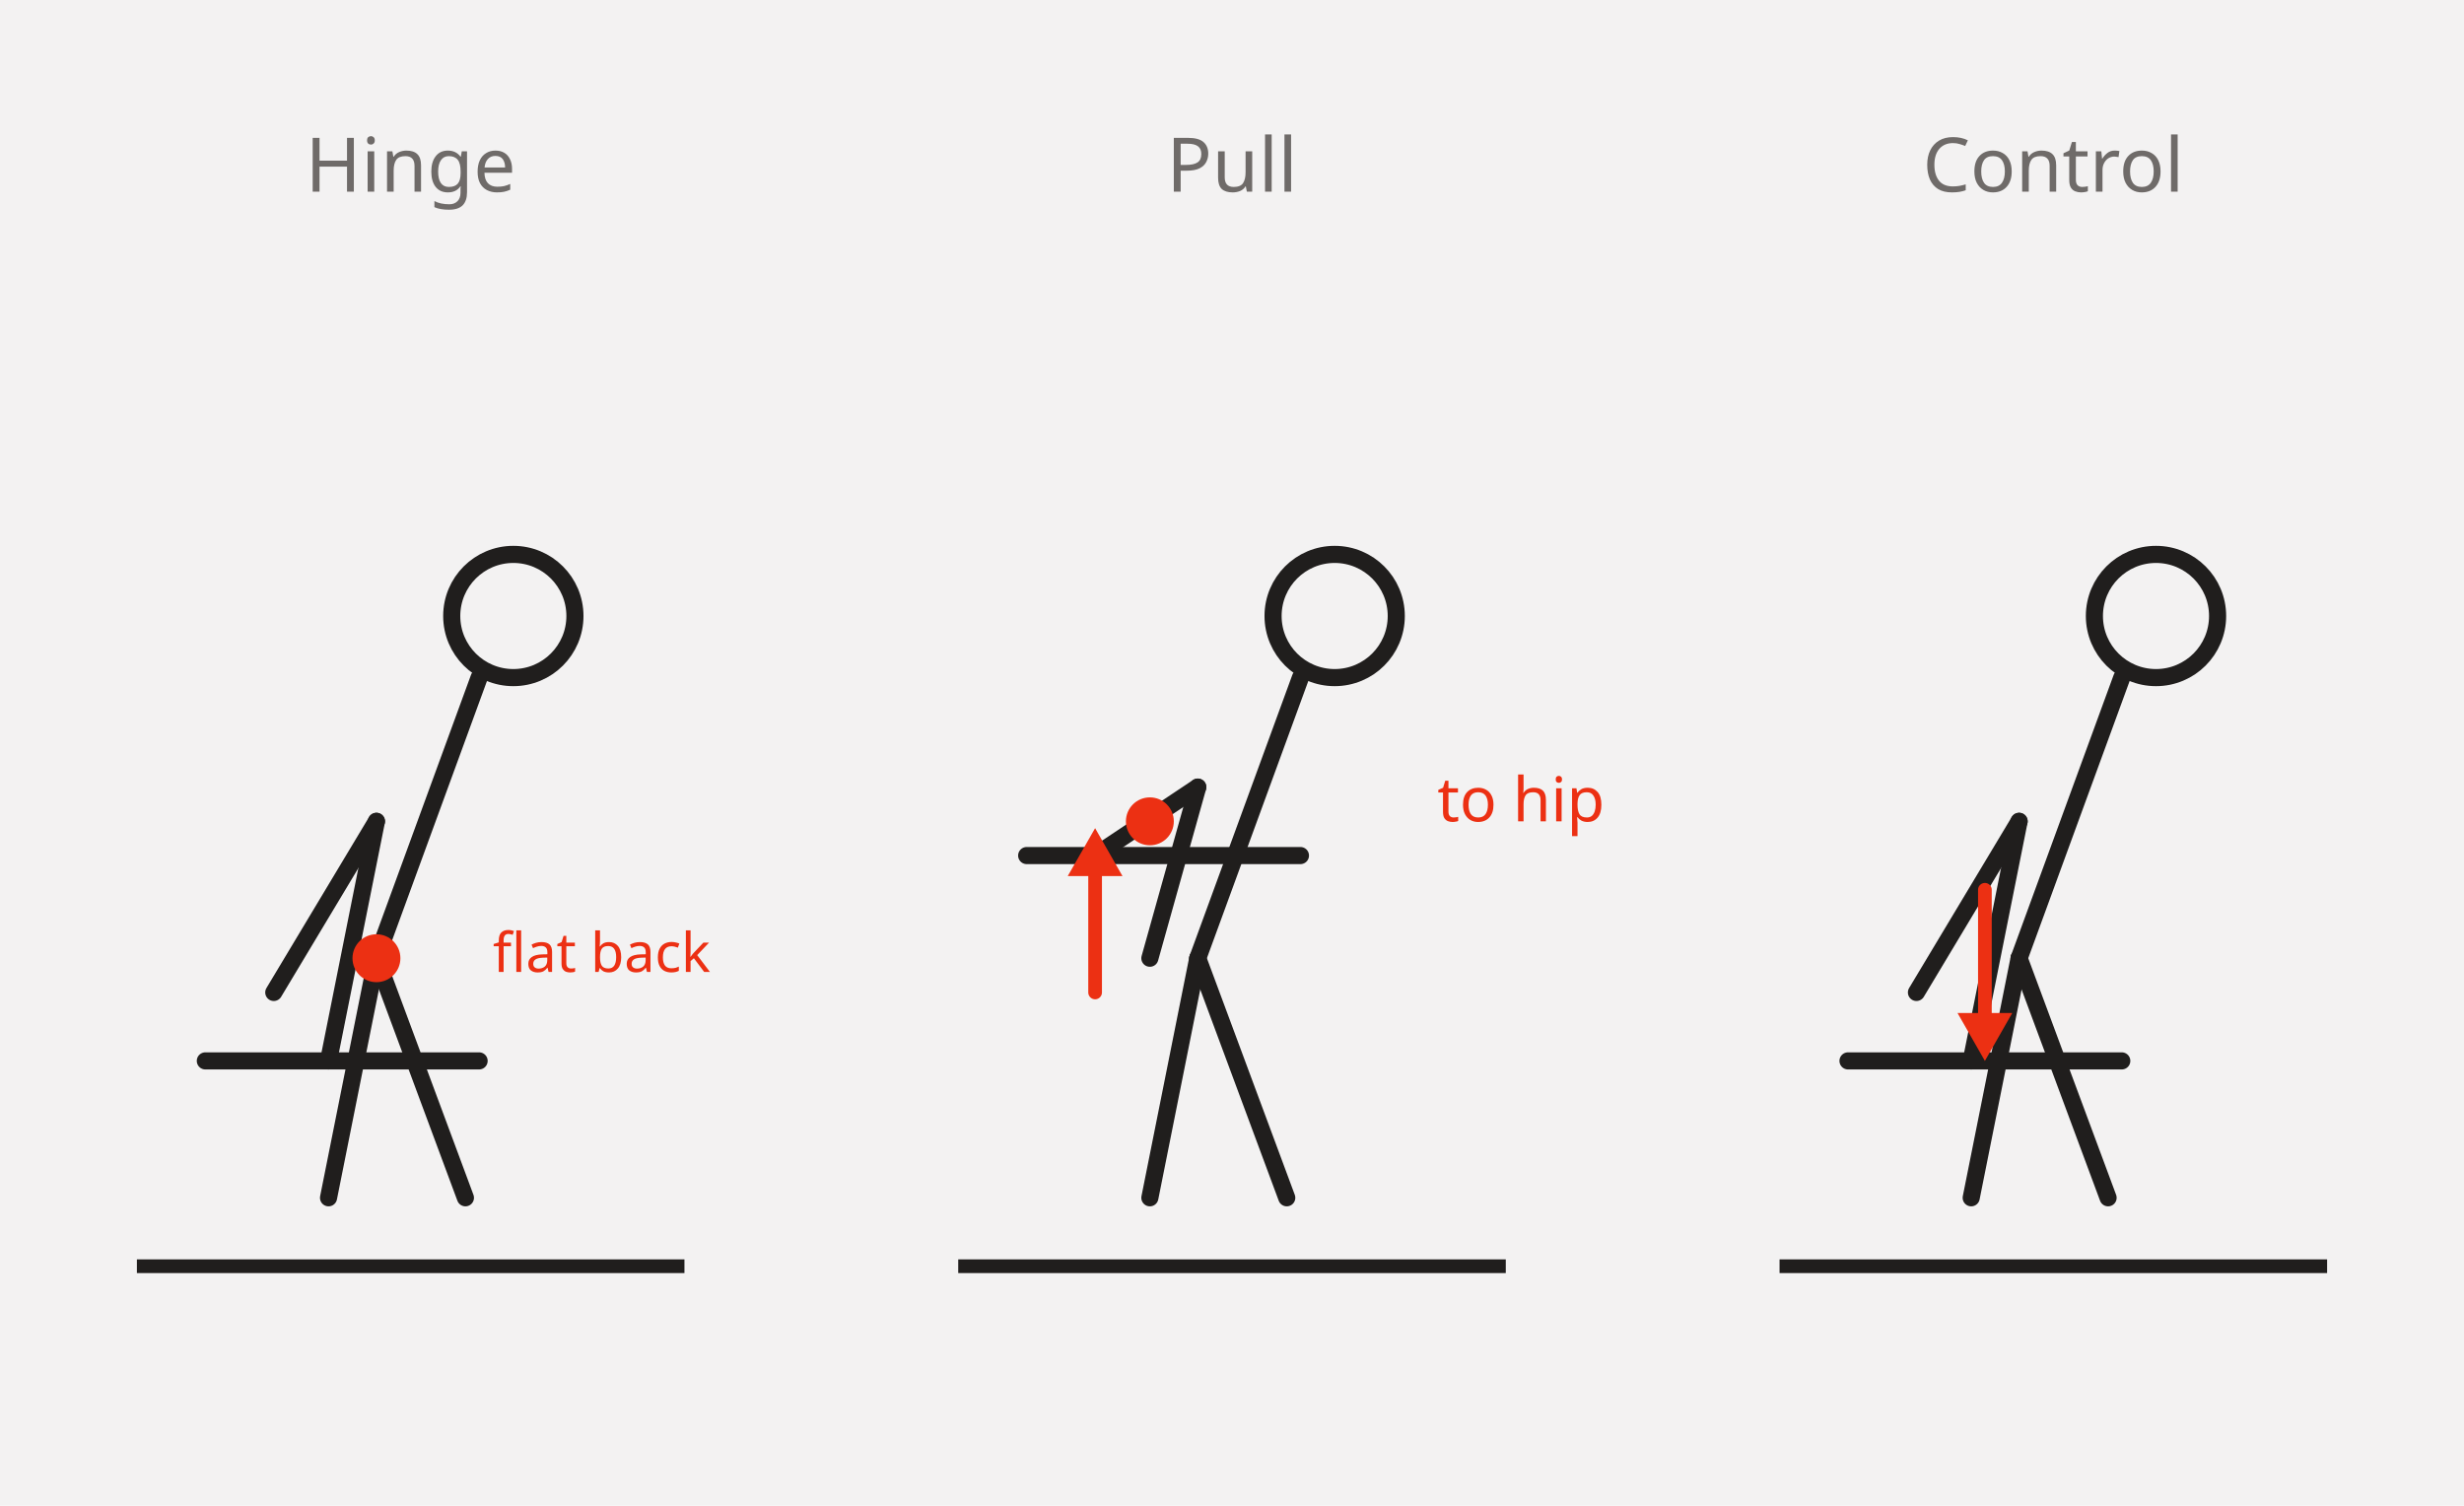
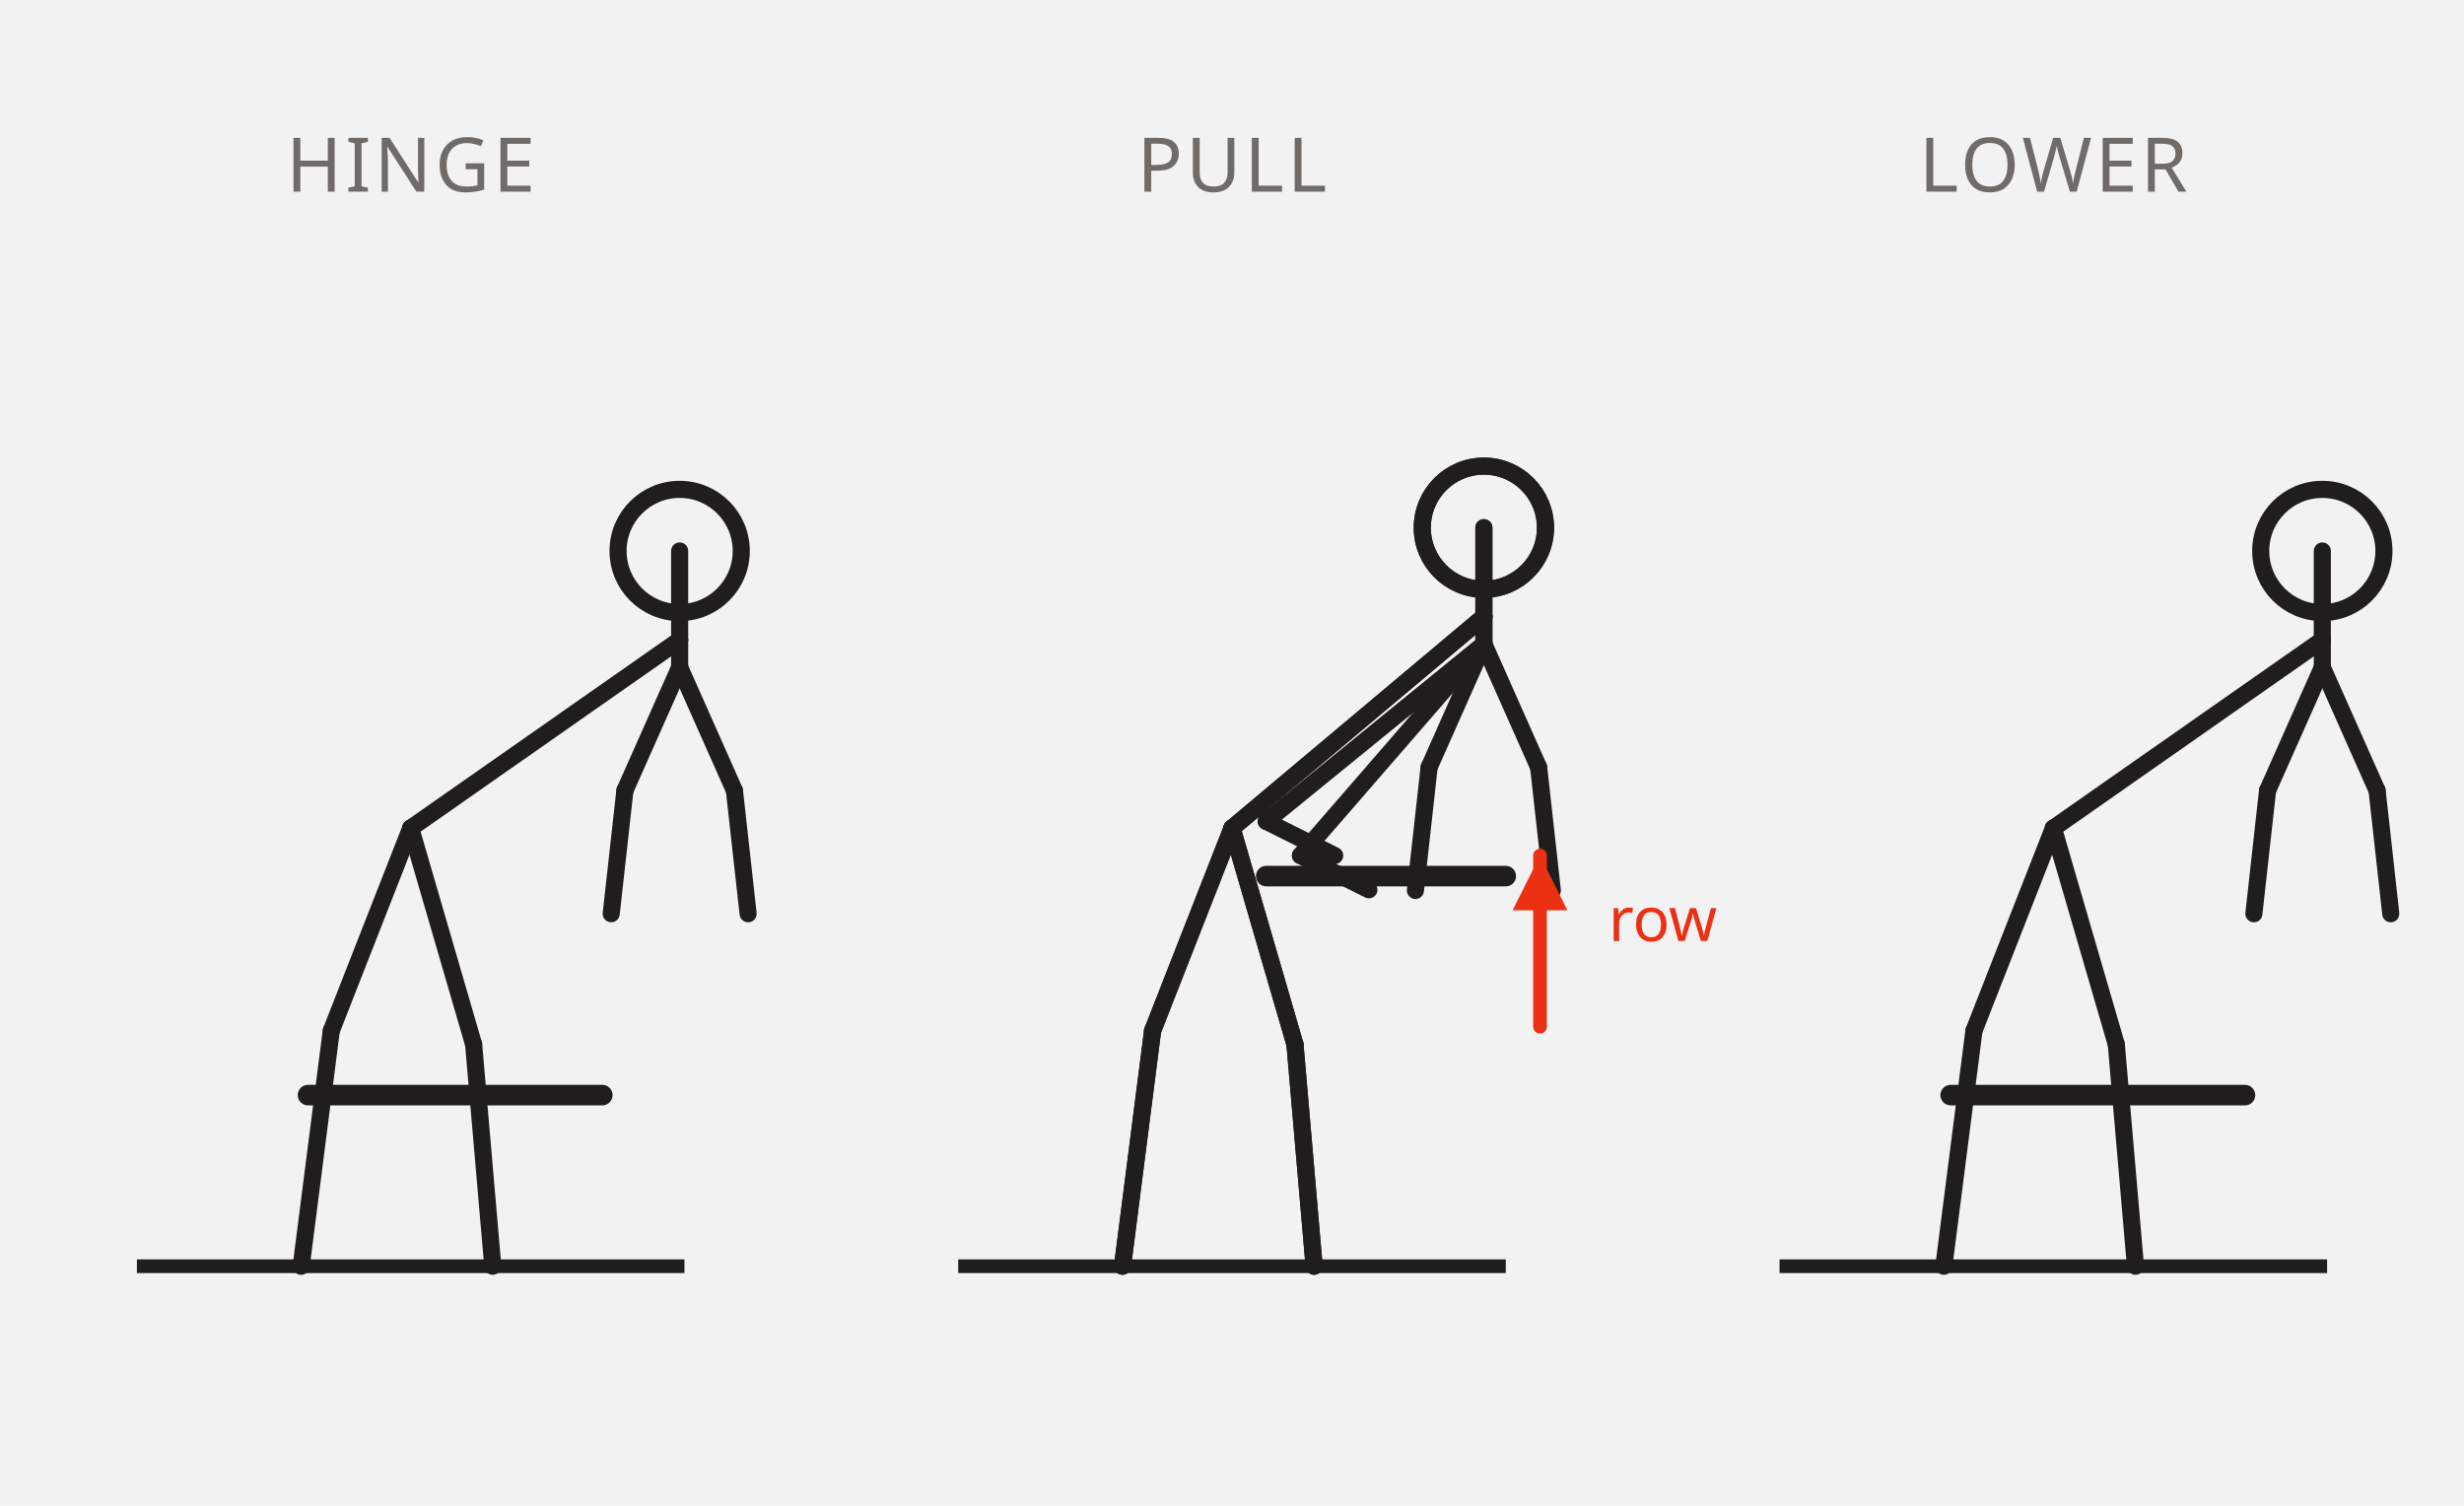
- <svg xmlns="http://www.w3.org/2000/svg" viewBox="0 0 360 220" fill="none" role="img" aria-label="Barbell row form: hinge, pull, control">
+ <svg xmlns="http://www.w3.org/2000/svg" viewBox="0 0 360 220" fill="none" role="img" aria-label="Row form: hinge, pull, lower">
  <rect width="360" height="220" fill="#f3f2f2" />
-   <text x="60" y="28" text-anchor="middle" fill="#6f6b69" font-family="Archivo, system-ui, sans-serif" font-size="11">Hinge</text>
-   <text x="180" y="28" text-anchor="middle" fill="#6f6b69" font-family="Archivo, system-ui, sans-serif" font-size="11">Pull</text>
-   <text x="300" y="28" text-anchor="middle" fill="#6f6b69" font-family="Archivo, system-ui, sans-serif" font-size="11">Control</text>
+   <text x="60" y="28" text-anchor="middle" fill="#6f6b69" font-family="Archivo, system-ui, sans-serif" font-size="11" letter-spacing="0.5">HINGE</text>
+   <text x="180" y="28" text-anchor="middle" fill="#6f6b69" font-family="Archivo, system-ui, sans-serif" font-size="11" letter-spacing="0.5">PULL</text>
+   <text x="300" y="28" text-anchor="middle" fill="#6f6b69" font-family="Archivo, system-ui, sans-serif" font-size="11" letter-spacing="0.5">LOWER</text>
  <line x1="20" y1="185" x2="100" y2="185" stroke="#201e1d" stroke-width="2" />
  <line x1="140" y1="185" x2="220" y2="185" stroke="#201e1d" stroke-width="2" />
  <line x1="260" y1="185" x2="340" y2="185" stroke="#201e1d" stroke-width="2" />
-   <g stroke="#201e1d" stroke-width="2.5" stroke-linecap="round" stroke-linejoin="round">
-     <circle cx="75" cy="90" r="9" />
-     <line x1="70" y1="99" x2="55" y2="140" />
-     <line x1="55" y1="120" x2="40" y2="145" />
-     <line x1="55" y1="120" x2="48" y2="155" />
-     <line x1="55" y1="140" x2="48" y2="175" />
-     <line x1="55" y1="140" x2="68" y2="175" />
-     <line x1="30" y1="155" x2="70" y2="155" />
+   <g stroke="#201e1d" stroke-width="2.5" stroke-linecap="round" stroke-linejoin="round" fill="none">
+     <circle cx="99.3" cy="80.5" r="9" />
+     <line x1="99.3" y1="80.5" x2="99.3" y2="93.5" />
+     <line x1="99.3" y1="93.5" x2="60" y2="121" />
+     <line x1="99.3" y1="93.5" x2="99.3" y2="97.5" />
+     <line x1="99.3" y1="97.5" x2="91.3" y2="115.5" />
+     <line x1="91.3" y1="115.5" x2="89.3" y2="133.5" />
+     <line x1="99.3" y1="97.5" x2="107.3" y2="115.5" />
+     <line x1="107.3" y1="115.5" x2="109.3" y2="133.5" />
+     <line x1="60" y1="121" x2="48.4" y2="150.6" />
+     <line x1="48.4" y1="150.6" x2="44" y2="185" />
+     <line x1="60" y1="121" x2="69.2" y2="152.6" />
+     <line x1="69.2" y1="152.6" x2="72" y2="185" />
  </g>
-   <circle cx="55" cy="140" r="3.5" fill="#ec3013" />
-   <text x="72" y="142" fill="#ec3013" font-family="Archivo, system-ui, sans-serif" font-size="8">flat back</text>
-   <g stroke="#201e1d" stroke-width="2.5" stroke-linecap="round" stroke-linejoin="round">
-     <circle cx="195" cy="90" r="9" />
-     <line x1="190" y1="99" x2="175" y2="140" />
-     <line x1="175" y1="115" x2="160" y2="125" />
-     <line x1="175" y1="115" x2="168" y2="140" />
-     <line x1="175" y1="140" x2="168" y2="175" />
-     <line x1="175" y1="140" x2="188" y2="175" />
-     <line x1="150" y1="125" x2="190" y2="125" />
+   <line x1="45" y1="160" x2="88" y2="160" stroke="#201e1d" stroke-width="3" stroke-linecap="round" />
+   <g stroke="#201e1d" stroke-width="2.5" stroke-linecap="round" stroke-linejoin="round" fill="none">
+     <circle cx="216.8" cy="77.1" r="9" />
+     <line x1="216.8" y1="77.1" x2="216.8" y2="90.1" />
+     <line x1="216.8" y1="90.1" x2="180" y2="121" />
+     <line x1="216.8" y1="90.1" x2="216.8" y2="94.1" />
+     <line x1="216.8" y1="94.1" x2="208.8" y2="112.1" />
+     <line x1="208.8" y1="112.1" x2="206.8" y2="130.1" />
+     <line x1="216.8" y1="94.1" x2="224.8" y2="112.1" />
+     <line x1="224.8" y1="112.1" x2="226.8" y2="130.1" />
+     <line x1="180" y1="121" x2="168.4" y2="150.6" />
+     <line x1="168.4" y1="150.6" x2="164" y2="185" />
+     <line x1="180" y1="121" x2="189.2" y2="152.6" />
+     <line x1="189.2" y1="152.6" x2="192" y2="185" />
  </g>
-   <path d="M160 145 L160 128" stroke="#ec3013" stroke-width="2" stroke-linecap="round" />
-   <polygon points="156,128 160,121 164,128" fill="#ec3013" />
-   <text x="210" y="120" fill="#ec3013" font-family="Archivo, system-ui, sans-serif" font-size="9">to hip</text>
-   <circle cx="168" cy="120" r="3.5" fill="#ec3013" />
-   <g stroke="#201e1d" stroke-width="2.5" stroke-linecap="round" stroke-linejoin="round">
-     <circle cx="315" cy="90" r="9" />
-     <line x1="310" y1="99" x2="295" y2="140" />
-     <line x1="295" y1="120" x2="280" y2="145" />
-     <line x1="295" y1="120" x2="288" y2="155" />
-     <line x1="295" y1="140" x2="288" y2="175" />
-     <line x1="295" y1="140" x2="308" y2="175" />
-     <line x1="270" y1="155" x2="310" y2="155" />
+   <g stroke="#201e1d" stroke-width="2.5" stroke-linecap="round" stroke-linejoin="round" fill="none">
+     <circle cx="216.8" cy="77.1" r="9" />
+     <line x1="216.8" y1="77.1" x2="216.8" y2="90.1" />
+     <line x1="216.8" y1="90.1" x2="180" y2="121" />
+     <line x1="216.8" y1="90.1" x2="216.8" y2="94.1" />
+     <line x1="216.8" y1="94.1" x2="185" y2="120" />
+     <line x1="185" y1="120" x2="195" y2="125" />
+     <line x1="216.8" y1="94.1" x2="190" y2="125" />
+     <line x1="190" y1="125" x2="200" y2="130" />
+     <line x1="180" y1="121" x2="168.4" y2="150.6" />
+     <line x1="168.4" y1="150.6" x2="164" y2="185" />
+     <line x1="180" y1="121" x2="189.2" y2="152.6" />
+     <line x1="189.2" y1="152.6" x2="192" y2="185" />
  </g>
-   <path d="M290 130 L290 148" stroke="#ec3013" stroke-width="2" stroke-linecap="round" />
-   <polygon points="286,148 290,155 294,148" fill="#ec3013" />
+   <line x1="185" y1="128" x2="220" y2="128" stroke="#201e1d" stroke-width="3" stroke-linecap="round" />
+   <path d="M225 150 L225 125" stroke="#ec3013" stroke-width="2" stroke-linecap="round" />
+   <polygon points="225,125 229,133 221,133" fill="#ec3013" />
+   <text x="235" y="137.5" fill="#ec3013" font-family="Archivo, system-ui, sans-serif" font-size="9">row</text>
+   <g stroke="#201e1d" stroke-width="2.5" stroke-linecap="round" stroke-linejoin="round" fill="none">
+     <circle cx="339.3" cy="80.5" r="9" />
+     <line x1="339.3" y1="80.5" x2="339.3" y2="93.5" />
+     <line x1="339.3" y1="93.5" x2="300" y2="121" />
+     <line x1="339.3" y1="93.5" x2="339.3" y2="97.5" />
+     <line x1="339.3" y1="97.5" x2="331.3" y2="115.5" />
+     <line x1="331.3" y1="115.5" x2="329.3" y2="133.5" />
+     <line x1="339.3" y1="97.5" x2="347.3" y2="115.5" />
+     <line x1="347.3" y1="115.5" x2="349.3" y2="133.5" />
+     <line x1="300" y1="121" x2="288.4" y2="150.6" />
+     <line x1="288.4" y1="150.6" x2="284" y2="185" />
+     <line x1="300" y1="121" x2="309.2" y2="152.6" />
+     <line x1="309.2" y1="152.6" x2="312" y2="185" />
+   </g>
+   <line x1="285" y1="160" x2="328" y2="160" stroke="#201e1d" stroke-width="3" stroke-linecap="round" />
</svg>
